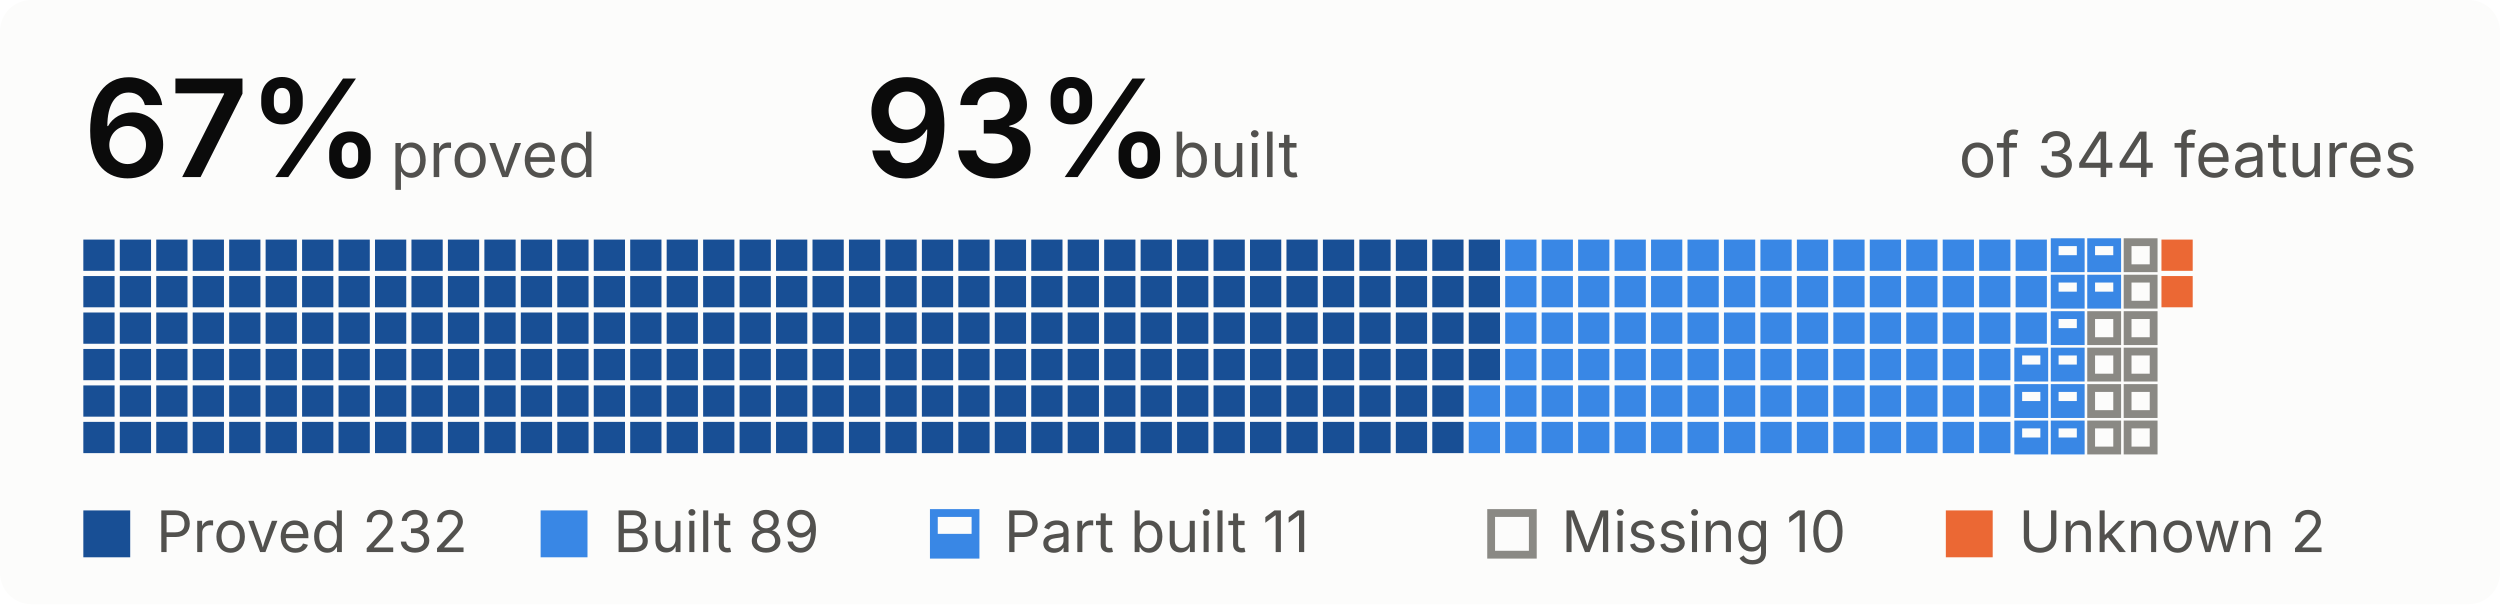
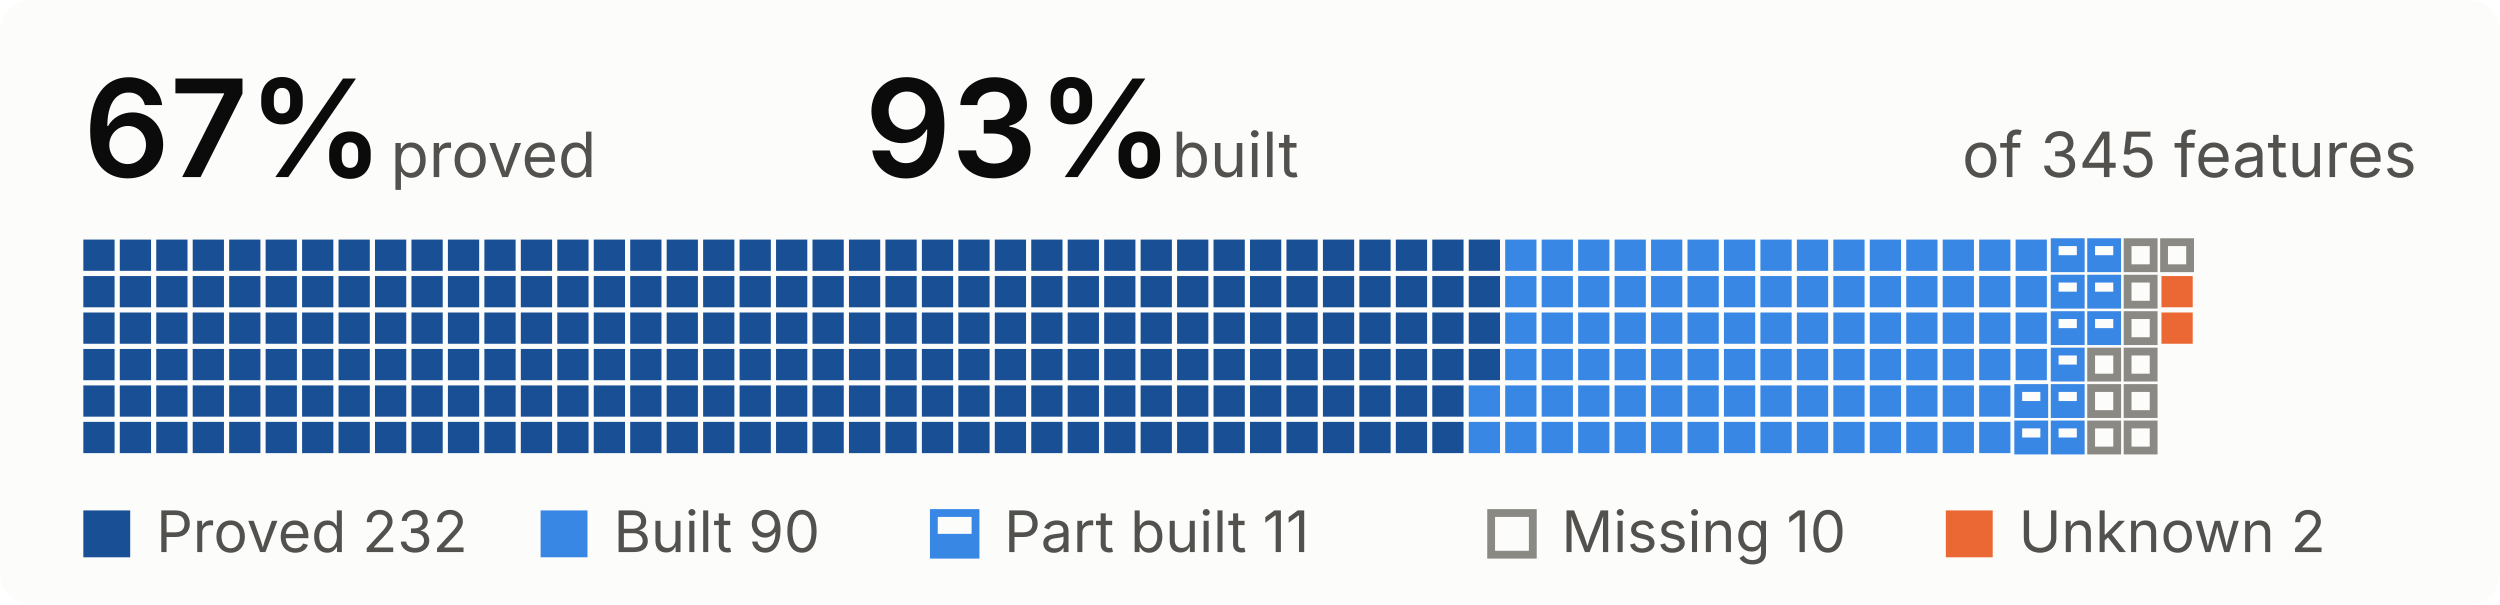
- <svg xmlns="http://www.w3.org/2000/svg" width="480" height="116" viewBox="0 0 480 116" role="img" aria-label="67 percent proved, 93 percent built, of 344 features">
+ <svg xmlns="http://www.w3.org/2000/svg" width="480" height="116" viewBox="0 0 480 116" role="img" aria-label="67 percent proved, 93 percent built, of 345 features">
  <style>
.bg{fill:#fcfcfb}.t{fill:#0b0b0b}.s{fill:#52514e}.rule{fill:#e1e0d9}
.proved{fill:#184f95}.built{fill:#3987e5}.unknown{fill:#eb6834}
.part-o{fill:none;stroke:#3987e5;stroke-width:1.5}.part-f{fill:#3987e5}
.missing{fill:none;stroke:#8a8984;stroke-width:1.5}
.pass{fill:#184f95}.fail{fill:#eb6834}.none{fill:none;stroke:#8a8984;stroke-width:1.5}
@media (prefers-color-scheme:dark){
.bg{fill:#1a1a19}.t{fill:#f0efec}.s{fill:#c3c2b7}.rule{fill:#383835}
.proved{fill:#86b6ef}.built{fill:#3987e5}.unknown{fill:#d95926}
.part-o{stroke:#3987e5}.part-f{fill:#3987e5}
.missing{stroke:#8d8c85}
.pass{fill:#86b6ef}.fail{fill:#d95926}.none{stroke:#8d8c85}
}
text{font-family:system-ui,-apple-system,"Segoe UI",sans-serif;font-size:12px}
.big{font-size:26px;font-weight:600}.b{font-weight:600}.xs{font-size:11px}
</style>
  <rect width="480" height="116" rx="6" class="bg" />
  <text x="16.0" y="34.0" class="t big">67%</text>
  <text x="75.0" y="34.0" class="s">proved</text>
  <text x="166.0" y="34.0" class="t big">93%</text>
  <text x="225.0" y="34.0" class="s">built</text>
-   <text x="464.0" y="34.0" class="s" text-anchor="end">of 344 features</text>
+   <text x="464.0" y="34.0" class="s" text-anchor="end">of 345 features</text>
  <rect x="16.0" y="46.0" width="6" height="6" class="proved" />
  <rect x="16.0" y="53.0" width="6" height="6" class="proved" />
  <rect x="16.0" y="60.0" width="6" height="6" class="proved" />
  <rect x="16.0" y="67.0" width="6" height="6" class="proved" />
  <rect x="16.0" y="74.0" width="6" height="6" class="proved" />
  <rect x="16.0" y="81.0" width="6" height="6" class="proved" />
  <rect x="23.0" y="46.0" width="6" height="6" class="proved" />
  <rect x="23.0" y="53.0" width="6" height="6" class="proved" />
  <rect x="23.0" y="60.0" width="6" height="6" class="proved" />
  <rect x="23.0" y="67.0" width="6" height="6" class="proved" />
  <rect x="23.0" y="74.0" width="6" height="6" class="proved" />
  <rect x="23.0" y="81.0" width="6" height="6" class="proved" />
  <rect x="30.0" y="46.0" width="6" height="6" class="proved" />
  <rect x="30.0" y="53.0" width="6" height="6" class="proved" />
  <rect x="30.0" y="60.0" width="6" height="6" class="proved" />
  <rect x="30.0" y="67.0" width="6" height="6" class="proved" />
  <rect x="30.0" y="74.0" width="6" height="6" class="proved" />
  <rect x="30.0" y="81.0" width="6" height="6" class="proved" />
  <rect x="37.0" y="46.0" width="6" height="6" class="proved" />
  <rect x="37.0" y="53.0" width="6" height="6" class="proved" />
  <rect x="37.0" y="60.0" width="6" height="6" class="proved" />
  <rect x="37.0" y="67.0" width="6" height="6" class="proved" />
  <rect x="37.0" y="74.0" width="6" height="6" class="proved" />
  <rect x="37.0" y="81.0" width="6" height="6" class="proved" />
  <rect x="44.0" y="46.0" width="6" height="6" class="proved" />
  <rect x="44.0" y="53.0" width="6" height="6" class="proved" />
  <rect x="44.0" y="60.0" width="6" height="6" class="proved" />
  <rect x="44.0" y="67.0" width="6" height="6" class="proved" />
  <rect x="44.0" y="74.0" width="6" height="6" class="proved" />
  <rect x="44.0" y="81.0" width="6" height="6" class="proved" />
  <rect x="51.0" y="46.0" width="6" height="6" class="proved" />
  <rect x="51.0" y="53.0" width="6" height="6" class="proved" />
  <rect x="51.0" y="60.0" width="6" height="6" class="proved" />
  <rect x="51.0" y="67.0" width="6" height="6" class="proved" />
  <rect x="51.0" y="74.0" width="6" height="6" class="proved" />
  <rect x="51.0" y="81.0" width="6" height="6" class="proved" />
  <rect x="58.0" y="46.0" width="6" height="6" class="proved" />
  <rect x="58.0" y="53.0" width="6" height="6" class="proved" />
  <rect x="58.0" y="60.0" width="6" height="6" class="proved" />
  <rect x="58.0" y="67.0" width="6" height="6" class="proved" />
  <rect x="58.0" y="74.0" width="6" height="6" class="proved" />
  <rect x="58.0" y="81.0" width="6" height="6" class="proved" />
  <rect x="65.0" y="46.0" width="6" height="6" class="proved" />
  <rect x="65.0" y="53.0" width="6" height="6" class="proved" />
  <rect x="65.0" y="60.0" width="6" height="6" class="proved" />
  <rect x="65.0" y="67.0" width="6" height="6" class="proved" />
  <rect x="65.0" y="74.0" width="6" height="6" class="proved" />
  <rect x="65.0" y="81.0" width="6" height="6" class="proved" />
  <rect x="72.0" y="46.0" width="6" height="6" class="proved" />
  <rect x="72.0" y="53.0" width="6" height="6" class="proved" />
  <rect x="72.0" y="60.0" width="6" height="6" class="proved" />
  <rect x="72.0" y="67.0" width="6" height="6" class="proved" />
  <rect x="72.0" y="74.0" width="6" height="6" class="proved" />
  <rect x="72.0" y="81.0" width="6" height="6" class="proved" />
  <rect x="79.0" y="46.0" width="6" height="6" class="proved" />
  <rect x="79.0" y="53.0" width="6" height="6" class="proved" />
  <rect x="79.0" y="60.0" width="6" height="6" class="proved" />
  <rect x="79.0" y="67.0" width="6" height="6" class="proved" />
  <rect x="79.0" y="74.0" width="6" height="6" class="proved" />
  <rect x="79.0" y="81.0" width="6" height="6" class="proved" />
  <rect x="86.0" y="46.0" width="6" height="6" class="proved" />
  <rect x="86.0" y="53.0" width="6" height="6" class="proved" />
  <rect x="86.0" y="60.0" width="6" height="6" class="proved" />
  <rect x="86.0" y="67.0" width="6" height="6" class="proved" />
  <rect x="86.0" y="74.0" width="6" height="6" class="proved" />
  <rect x="86.0" y="81.0" width="6" height="6" class="proved" />
  <rect x="93.0" y="46.0" width="6" height="6" class="proved" />
  <rect x="93.0" y="53.0" width="6" height="6" class="proved" />
  <rect x="93.0" y="60.0" width="6" height="6" class="proved" />
  <rect x="93.0" y="67.0" width="6" height="6" class="proved" />
  <rect x="93.0" y="74.0" width="6" height="6" class="proved" />
  <rect x="93.0" y="81.0" width="6" height="6" class="proved" />
  <rect x="100.0" y="46.0" width="6" height="6" class="proved" />
  <rect x="100.0" y="53.0" width="6" height="6" class="proved" />
  <rect x="100.0" y="60.0" width="6" height="6" class="proved" />
  <rect x="100.0" y="67.0" width="6" height="6" class="proved" />
  <rect x="100.0" y="74.0" width="6" height="6" class="proved" />
  <rect x="100.0" y="81.0" width="6" height="6" class="proved" />
  <rect x="107.0" y="46.0" width="6" height="6" class="proved" />
  <rect x="107.0" y="53.0" width="6" height="6" class="proved" />
  <rect x="107.0" y="60.0" width="6" height="6" class="proved" />
  <rect x="107.0" y="67.0" width="6" height="6" class="proved" />
  <rect x="107.0" y="74.0" width="6" height="6" class="proved" />
  <rect x="107.0" y="81.0" width="6" height="6" class="proved" />
  <rect x="114.0" y="46.0" width="6" height="6" class="proved" />
  <rect x="114.0" y="53.0" width="6" height="6" class="proved" />
  <rect x="114.0" y="60.0" width="6" height="6" class="proved" />
  <rect x="114.0" y="67.0" width="6" height="6" class="proved" />
  <rect x="114.0" y="74.0" width="6" height="6" class="proved" />
  <rect x="114.0" y="81.0" width="6" height="6" class="proved" />
  <rect x="121.0" y="46.0" width="6" height="6" class="proved" />
  <rect x="121.0" y="53.0" width="6" height="6" class="proved" />
  <rect x="121.0" y="60.0" width="6" height="6" class="proved" />
  <rect x="121.0" y="67.0" width="6" height="6" class="proved" />
  <rect x="121.0" y="74.0" width="6" height="6" class="proved" />
  <rect x="121.0" y="81.0" width="6" height="6" class="proved" />
  <rect x="128.0" y="46.0" width="6" height="6" class="proved" />
  <rect x="128.0" y="53.0" width="6" height="6" class="proved" />
  <rect x="128.0" y="60.0" width="6" height="6" class="proved" />
  <rect x="128.0" y="67.0" width="6" height="6" class="proved" />
  <rect x="128.0" y="74.0" width="6" height="6" class="proved" />
  <rect x="128.0" y="81.0" width="6" height="6" class="proved" />
  <rect x="135.0" y="46.0" width="6" height="6" class="proved" />
  <rect x="135.0" y="53.0" width="6" height="6" class="proved" />
  <rect x="135.0" y="60.0" width="6" height="6" class="proved" />
  <rect x="135.0" y="67.0" width="6" height="6" class="proved" />
  <rect x="135.0" y="74.0" width="6" height="6" class="proved" />
  <rect x="135.0" y="81.0" width="6" height="6" class="proved" />
  <rect x="142.0" y="46.0" width="6" height="6" class="proved" />
  <rect x="142.0" y="53.0" width="6" height="6" class="proved" />
  <rect x="142.0" y="60.0" width="6" height="6" class="proved" />
  <rect x="142.0" y="67.0" width="6" height="6" class="proved" />
  <rect x="142.0" y="74.0" width="6" height="6" class="proved" />
  <rect x="142.0" y="81.0" width="6" height="6" class="proved" />
  <rect x="149.0" y="46.0" width="6" height="6" class="proved" />
  <rect x="149.0" y="53.0" width="6" height="6" class="proved" />
  <rect x="149.0" y="60.0" width="6" height="6" class="proved" />
  <rect x="149.0" y="67.0" width="6" height="6" class="proved" />
  <rect x="149.0" y="74.0" width="6" height="6" class="proved" />
  <rect x="149.0" y="81.0" width="6" height="6" class="proved" />
  <rect x="156.0" y="46.0" width="6" height="6" class="proved" />
  <rect x="156.0" y="53.0" width="6" height="6" class="proved" />
  <rect x="156.0" y="60.0" width="6" height="6" class="proved" />
  <rect x="156.0" y="67.0" width="6" height="6" class="proved" />
  <rect x="156.0" y="74.0" width="6" height="6" class="proved" />
  <rect x="156.0" y="81.0" width="6" height="6" class="proved" />
  <rect x="163.0" y="46.0" width="6" height="6" class="proved" />
  <rect x="163.0" y="53.0" width="6" height="6" class="proved" />
  <rect x="163.0" y="60.0" width="6" height="6" class="proved" />
  <rect x="163.0" y="67.0" width="6" height="6" class="proved" />
  <rect x="163.0" y="74.0" width="6" height="6" class="proved" />
  <rect x="163.0" y="81.0" width="6" height="6" class="proved" />
  <rect x="170.0" y="46.0" width="6" height="6" class="proved" />
  <rect x="170.0" y="53.0" width="6" height="6" class="proved" />
  <rect x="170.0" y="60.0" width="6" height="6" class="proved" />
  <rect x="170.0" y="67.0" width="6" height="6" class="proved" />
  <rect x="170.0" y="74.0" width="6" height="6" class="proved" />
  <rect x="170.0" y="81.0" width="6" height="6" class="proved" />
  <rect x="177.0" y="46.0" width="6" height="6" class="proved" />
  <rect x="177.0" y="53.0" width="6" height="6" class="proved" />
  <rect x="177.0" y="60.0" width="6" height="6" class="proved" />
  <rect x="177.0" y="67.0" width="6" height="6" class="proved" />
  <rect x="177.0" y="74.0" width="6" height="6" class="proved" />
  <rect x="177.0" y="81.0" width="6" height="6" class="proved" />
  <rect x="184.0" y="46.0" width="6" height="6" class="proved" />
  <rect x="184.0" y="53.0" width="6" height="6" class="proved" />
  <rect x="184.0" y="60.0" width="6" height="6" class="proved" />
  <rect x="184.0" y="67.0" width="6" height="6" class="proved" />
  <rect x="184.0" y="74.0" width="6" height="6" class="proved" />
  <rect x="184.0" y="81.0" width="6" height="6" class="proved" />
  <rect x="191.0" y="46.0" width="6" height="6" class="proved" />
  <rect x="191.0" y="53.0" width="6" height="6" class="proved" />
  <rect x="191.0" y="60.0" width="6" height="6" class="proved" />
  <rect x="191.0" y="67.0" width="6" height="6" class="proved" />
  <rect x="191.0" y="74.0" width="6" height="6" class="proved" />
  <rect x="191.0" y="81.0" width="6" height="6" class="proved" />
  <rect x="198.0" y="46.0" width="6" height="6" class="proved" />
  <rect x="198.0" y="53.0" width="6" height="6" class="proved" />
  <rect x="198.0" y="60.0" width="6" height="6" class="proved" />
  <rect x="198.0" y="67.0" width="6" height="6" class="proved" />
  <rect x="198.0" y="74.0" width="6" height="6" class="proved" />
  <rect x="198.0" y="81.0" width="6" height="6" class="proved" />
  <rect x="205.0" y="46.0" width="6" height="6" class="proved" />
  <rect x="205.0" y="53.0" width="6" height="6" class="proved" />
  <rect x="205.0" y="60.0" width="6" height="6" class="proved" />
  <rect x="205.0" y="67.0" width="6" height="6" class="proved" />
  <rect x="205.0" y="74.0" width="6" height="6" class="proved" />
  <rect x="205.0" y="81.0" width="6" height="6" class="proved" />
  <rect x="212.0" y="46.0" width="6" height="6" class="proved" />
  <rect x="212.0" y="53.0" width="6" height="6" class="proved" />
  <rect x="212.0" y="60.0" width="6" height="6" class="proved" />
  <rect x="212.0" y="67.0" width="6" height="6" class="proved" />
  <rect x="212.0" y="74.0" width="6" height="6" class="proved" />
  <rect x="212.0" y="81.0" width="6" height="6" class="proved" />
  <rect x="219.0" y="46.0" width="6" height="6" class="proved" />
  <rect x="219.0" y="53.0" width="6" height="6" class="proved" />
  <rect x="219.0" y="60.0" width="6" height="6" class="proved" />
  <rect x="219.0" y="67.0" width="6" height="6" class="proved" />
  <rect x="219.0" y="74.0" width="6" height="6" class="proved" />
  <rect x="219.0" y="81.0" width="6" height="6" class="proved" />
  <rect x="226.0" y="46.0" width="6" height="6" class="proved" />
  <rect x="226.0" y="53.0" width="6" height="6" class="proved" />
  <rect x="226.0" y="60.0" width="6" height="6" class="proved" />
  <rect x="226.0" y="67.0" width="6" height="6" class="proved" />
  <rect x="226.0" y="74.0" width="6" height="6" class="proved" />
  <rect x="226.0" y="81.0" width="6" height="6" class="proved" />
  <rect x="233.0" y="46.0" width="6" height="6" class="proved" />
  <rect x="233.0" y="53.0" width="6" height="6" class="proved" />
  <rect x="233.0" y="60.0" width="6" height="6" class="proved" />
  <rect x="233.0" y="67.0" width="6" height="6" class="proved" />
  <rect x="233.0" y="74.0" width="6" height="6" class="proved" />
  <rect x="233.0" y="81.0" width="6" height="6" class="proved" />
  <rect x="240.0" y="46.0" width="6" height="6" class="proved" />
  <rect x="240.0" y="53.0" width="6" height="6" class="proved" />
  <rect x="240.0" y="60.0" width="6" height="6" class="proved" />
  <rect x="240.0" y="67.0" width="6" height="6" class="proved" />
  <rect x="240.0" y="74.0" width="6" height="6" class="proved" />
  <rect x="240.0" y="81.0" width="6" height="6" class="proved" />
  <rect x="247.0" y="46.0" width="6" height="6" class="proved" />
  <rect x="247.0" y="53.0" width="6" height="6" class="proved" />
  <rect x="247.0" y="60.0" width="6" height="6" class="proved" />
  <rect x="247.0" y="67.0" width="6" height="6" class="proved" />
  <rect x="247.0" y="74.0" width="6" height="6" class="proved" />
  <rect x="247.0" y="81.0" width="6" height="6" class="proved" />
  <rect x="254.0" y="46.0" width="6" height="6" class="proved" />
  <rect x="254.0" y="53.0" width="6" height="6" class="proved" />
  <rect x="254.0" y="60.0" width="6" height="6" class="proved" />
  <rect x="254.0" y="67.0" width="6" height="6" class="proved" />
  <rect x="254.0" y="74.0" width="6" height="6" class="proved" />
  <rect x="254.0" y="81.0" width="6" height="6" class="proved" />
  <rect x="261.0" y="46.0" width="6" height="6" class="proved" />
  <rect x="261.0" y="53.0" width="6" height="6" class="proved" />
  <rect x="261.0" y="60.0" width="6" height="6" class="proved" />
  <rect x="261.0" y="67.0" width="6" height="6" class="proved" />
  <rect x="261.0" y="74.0" width="6" height="6" class="proved" />
  <rect x="261.0" y="81.0" width="6" height="6" class="proved" />
  <rect x="268.0" y="46.0" width="6" height="6" class="proved" />
  <rect x="268.0" y="53.0" width="6" height="6" class="proved" />
  <rect x="268.0" y="60.0" width="6" height="6" class="proved" />
  <rect x="268.0" y="67.0" width="6" height="6" class="proved" />
  <rect x="268.0" y="74.0" width="6" height="6" class="proved" />
  <rect x="268.0" y="81.0" width="6" height="6" class="proved" />
  <rect x="275.0" y="46.0" width="6" height="6" class="proved" />
  <rect x="275.0" y="53.0" width="6" height="6" class="proved" />
  <rect x="275.0" y="60.0" width="6" height="6" class="proved" />
  <rect x="275.0" y="67.0" width="6" height="6" class="proved" />
  <rect x="275.0" y="74.0" width="6" height="6" class="proved" />
  <rect x="275.0" y="81.0" width="6" height="6" class="proved" />
  <rect x="282.0" y="46.0" width="6" height="6" class="proved" />
  <rect x="282.0" y="53.0" width="6" height="6" class="proved" />
  <rect x="282.0" y="60.0" width="6" height="6" class="proved" />
  <rect x="282.0" y="67.0" width="6" height="6" class="proved" />
  <rect x="282.0" y="74.0" width="6" height="6" class="built" />
  <rect x="282.0" y="81.0" width="6" height="6" class="built" />
  <rect x="289.0" y="46.0" width="6" height="6" class="built" />
  <rect x="289.0" y="53.0" width="6" height="6" class="built" />
  <rect x="289.0" y="60.0" width="6" height="6" class="built" />
  <rect x="289.0" y="67.0" width="6" height="6" class="built" />
  <rect x="289.0" y="74.0" width="6" height="6" class="built" />
  <rect x="289.0" y="81.0" width="6" height="6" class="built" />
  <rect x="296.0" y="46.0" width="6" height="6" class="built" />
  <rect x="296.0" y="53.0" width="6" height="6" class="built" />
  <rect x="296.0" y="60.0" width="6" height="6" class="built" />
  <rect x="296.0" y="67.0" width="6" height="6" class="built" />
  <rect x="296.0" y="74.0" width="6" height="6" class="built" />
  <rect x="296.0" y="81.0" width="6" height="6" class="built" />
  <rect x="303.0" y="46.0" width="6" height="6" class="built" />
  <rect x="303.0" y="53.0" width="6" height="6" class="built" />
  <rect x="303.0" y="60.0" width="6" height="6" class="built" />
  <rect x="303.0" y="67.0" width="6" height="6" class="built" />
  <rect x="303.0" y="74.0" width="6" height="6" class="built" />
  <rect x="303.0" y="81.0" width="6" height="6" class="built" />
  <rect x="310.0" y="46.0" width="6" height="6" class="built" />
  <rect x="310.0" y="53.0" width="6" height="6" class="built" />
  <rect x="310.0" y="60.0" width="6" height="6" class="built" />
  <rect x="310.0" y="67.0" width="6" height="6" class="built" />
  <rect x="310.0" y="74.0" width="6" height="6" class="built" />
  <rect x="310.0" y="81.0" width="6" height="6" class="built" />
  <rect x="317.0" y="46.0" width="6" height="6" class="built" />
  <rect x="317.0" y="53.0" width="6" height="6" class="built" />
  <rect x="317.0" y="60.0" width="6" height="6" class="built" />
  <rect x="317.0" y="67.0" width="6" height="6" class="built" />
  <rect x="317.0" y="74.0" width="6" height="6" class="built" />
  <rect x="317.0" y="81.0" width="6" height="6" class="built" />
  <rect x="324.0" y="46.0" width="6" height="6" class="built" />
  <rect x="324.0" y="53.0" width="6" height="6" class="built" />
  <rect x="324.0" y="60.0" width="6" height="6" class="built" />
  <rect x="324.0" y="67.0" width="6" height="6" class="built" />
  <rect x="324.0" y="74.0" width="6" height="6" class="built" />
  <rect x="324.0" y="81.0" width="6" height="6" class="built" />
  <rect x="331.0" y="46.0" width="6" height="6" class="built" />
  <rect x="331.0" y="53.0" width="6" height="6" class="built" />
  <rect x="331.0" y="60.0" width="6" height="6" class="built" />
  <rect x="331.0" y="67.0" width="6" height="6" class="built" />
  <rect x="331.0" y="74.0" width="6" height="6" class="built" />
  <rect x="331.0" y="81.0" width="6" height="6" class="built" />
  <rect x="338.0" y="46.0" width="6" height="6" class="built" />
  <rect x="338.0" y="53.0" width="6" height="6" class="built" />
  <rect x="338.0" y="60.0" width="6" height="6" class="built" />
  <rect x="338.0" y="67.0" width="6" height="6" class="built" />
  <rect x="338.0" y="74.0" width="6" height="6" class="built" />
  <rect x="338.0" y="81.0" width="6" height="6" class="built" />
  <rect x="345.0" y="46.0" width="6" height="6" class="built" />
  <rect x="345.0" y="53.0" width="6" height="6" class="built" />
  <rect x="345.0" y="60.0" width="6" height="6" class="built" />
  <rect x="345.0" y="67.0" width="6" height="6" class="built" />
  <rect x="345.0" y="74.0" width="6" height="6" class="built" />
  <rect x="345.0" y="81.0" width="6" height="6" class="built" />
  <rect x="352.0" y="46.0" width="6" height="6" class="built" />
  <rect x="352.0" y="53.0" width="6" height="6" class="built" />
  <rect x="352.0" y="60.0" width="6" height="6" class="built" />
  <rect x="352.0" y="67.0" width="6" height="6" class="built" />
  <rect x="352.0" y="74.0" width="6" height="6" class="built" />
  <rect x="352.0" y="81.0" width="6" height="6" class="built" />
  <rect x="359.0" y="46.0" width="6" height="6" class="built" />
  <rect x="359.0" y="53.0" width="6" height="6" class="built" />
  <rect x="359.0" y="60.0" width="6" height="6" class="built" />
  <rect x="359.0" y="67.0" width="6" height="6" class="built" />
  <rect x="359.0" y="74.0" width="6" height="6" class="built" />
  <rect x="359.0" y="81.0" width="6" height="6" class="built" />
  <rect x="366.0" y="46.0" width="6" height="6" class="built" />
  <rect x="366.0" y="53.0" width="6" height="6" class="built" />
  <rect x="366.0" y="60.0" width="6" height="6" class="built" />
  <rect x="366.0" y="67.0" width="6" height="6" class="built" />
  <rect x="366.0" y="74.0" width="6" height="6" class="built" />
  <rect x="366.0" y="81.0" width="6" height="6" class="built" />
  <rect x="373.0" y="46.0" width="6" height="6" class="built" />
  <rect x="373.0" y="53.0" width="6" height="6" class="built" />
  <rect x="373.0" y="60.0" width="6" height="6" class="built" />
  <rect x="373.0" y="67.0" width="6" height="6" class="built" />
  <rect x="373.0" y="74.0" width="6" height="6" class="built" />
  <rect x="373.0" y="81.0" width="6" height="6" class="built" />
  <rect x="380.0" y="46.0" width="6" height="6" class="built" />
  <rect x="380.0" y="53.0" width="6" height="6" class="built" />
  <rect x="380.0" y="60.0" width="6" height="6" class="built" />
  <rect x="380.0" y="67.0" width="6" height="6" class="built" />
  <rect x="380.0" y="74.0" width="6" height="6" class="built" />
  <rect x="380.0" y="81.0" width="6" height="6" class="built" />
  <rect x="387.0" y="46.0" width="6" height="6" class="built" />
  <rect x="387.0" y="53.0" width="6" height="6" class="built" />
  <rect x="387.0" y="60.0" width="6" height="6" class="built" />
-   <rect x="387.5" y="67.5" width="5" height="5" fill="none" class="part-o" />
-   <rect x="387.0" y="70.0" width="6" height="3.0" class="part-f" />
+   <rect x="387.0" y="67.0" width="6" height="6" class="built" />
  <rect x="387.5" y="74.5" width="5" height="5" fill="none" class="part-o" />
  <rect x="387.0" y="77.0" width="6" height="3.0" class="part-f" />
  <rect x="387.5" y="81.5" width="5" height="5" fill="none" class="part-o" />
  <rect x="387.0" y="84.0" width="6" height="3.0" class="part-f" />
  <rect x="394.5" y="46.5" width="5" height="5" fill="none" class="part-o" />
  <rect x="394.0" y="49.0" width="6" height="3.0" class="part-f" />
  <rect x="394.5" y="53.5" width="5" height="5" fill="none" class="part-o" />
  <rect x="394.0" y="56.0" width="6" height="3.0" class="part-f" />
  <rect x="394.5" y="60.5" width="5" height="5" fill="none" class="part-o" />
  <rect x="394.0" y="63.0" width="6" height="3.0" class="part-f" />
  <rect x="394.5" y="67.5" width="5" height="5" fill="none" class="part-o" />
  <rect x="394.0" y="70.0" width="6" height="3.0" class="part-f" />
  <rect x="394.5" y="74.5" width="5" height="5" fill="none" class="part-o" />
  <rect x="394.0" y="77.0" width="6" height="3.0" class="part-f" />
  <rect x="394.5" y="81.5" width="5" height="5" fill="none" class="part-o" />
  <rect x="394.0" y="84.0" width="6" height="3.0" class="part-f" />
  <rect x="401.5" y="46.5" width="5" height="5" fill="none" class="part-o" />
  <rect x="401.0" y="49.0" width="6" height="3.0" class="part-f" />
  <rect x="401.5" y="53.5" width="5" height="5" fill="none" class="part-o" />
  <rect x="401.0" y="56.0" width="6" height="3.0" class="part-f" />
-   <rect x="401.5" y="60.5" width="5" height="5" fill="none" class="missing" />
+   <rect x="401.5" y="60.5" width="5" height="5" fill="none" class="part-o" />
+   <rect x="401.0" y="63.0" width="6" height="3.0" class="part-f" />
  <rect x="401.5" y="67.5" width="5" height="5" fill="none" class="missing" />
  <rect x="401.5" y="74.5" width="5" height="5" fill="none" class="missing" />
  <rect x="401.5" y="81.5" width="5" height="5" fill="none" class="missing" />
  <rect x="408.5" y="46.5" width="5" height="5" fill="none" class="missing" />
  <rect x="408.5" y="53.5" width="5" height="5" fill="none" class="missing" />
  <rect x="408.5" y="60.5" width="5" height="5" fill="none" class="missing" />
  <rect x="408.5" y="67.5" width="5" height="5" fill="none" class="missing" />
  <rect x="408.5" y="74.5" width="5" height="5" fill="none" class="missing" />
  <rect x="408.5" y="81.5" width="5" height="5" fill="none" class="missing" />
-   <rect x="415.0" y="46.0" width="6" height="6" class="unknown" />
+   <rect x="415.5" y="46.5" width="5" height="5" fill="none" class="missing" />
  <rect x="415.0" y="53.0" width="6" height="6" class="unknown" />
+   <rect x="415.0" y="60.0" width="6" height="6" class="unknown" />
  <rect x="16.0" y="98.0" width="9" height="9" class="proved" />
  <text x="30.0" y="106.0" class="s xs">Proved 232</text>
  <rect x="103.8" y="98.0" width="9" height="9" class="built" />
-   <text x="117.8" y="106.0" class="s xs">Built 89</text>
+   <text x="117.8" y="106.0" class="s xs">Built 90</text>
  <rect x="179.3" y="98.5" width="8" height="8" fill="none" class="part-o" />
  <rect x="178.8" y="102.5" width="9" height="4.5" class="part-f" />
  <text x="192.8" y="106.0" class="s xs">Part built 11</text>
  <rect x="286.3" y="98.5" width="8" height="8" fill="none" class="missing" />
  <text x="299.8" y="106.0" class="s xs">Missing 10</text>
  <rect x="373.6" y="98.0" width="9" height="9" class="unknown" />
  <text x="387.6" y="106.0" class="s xs">Unknown 2</text>
</svg>
